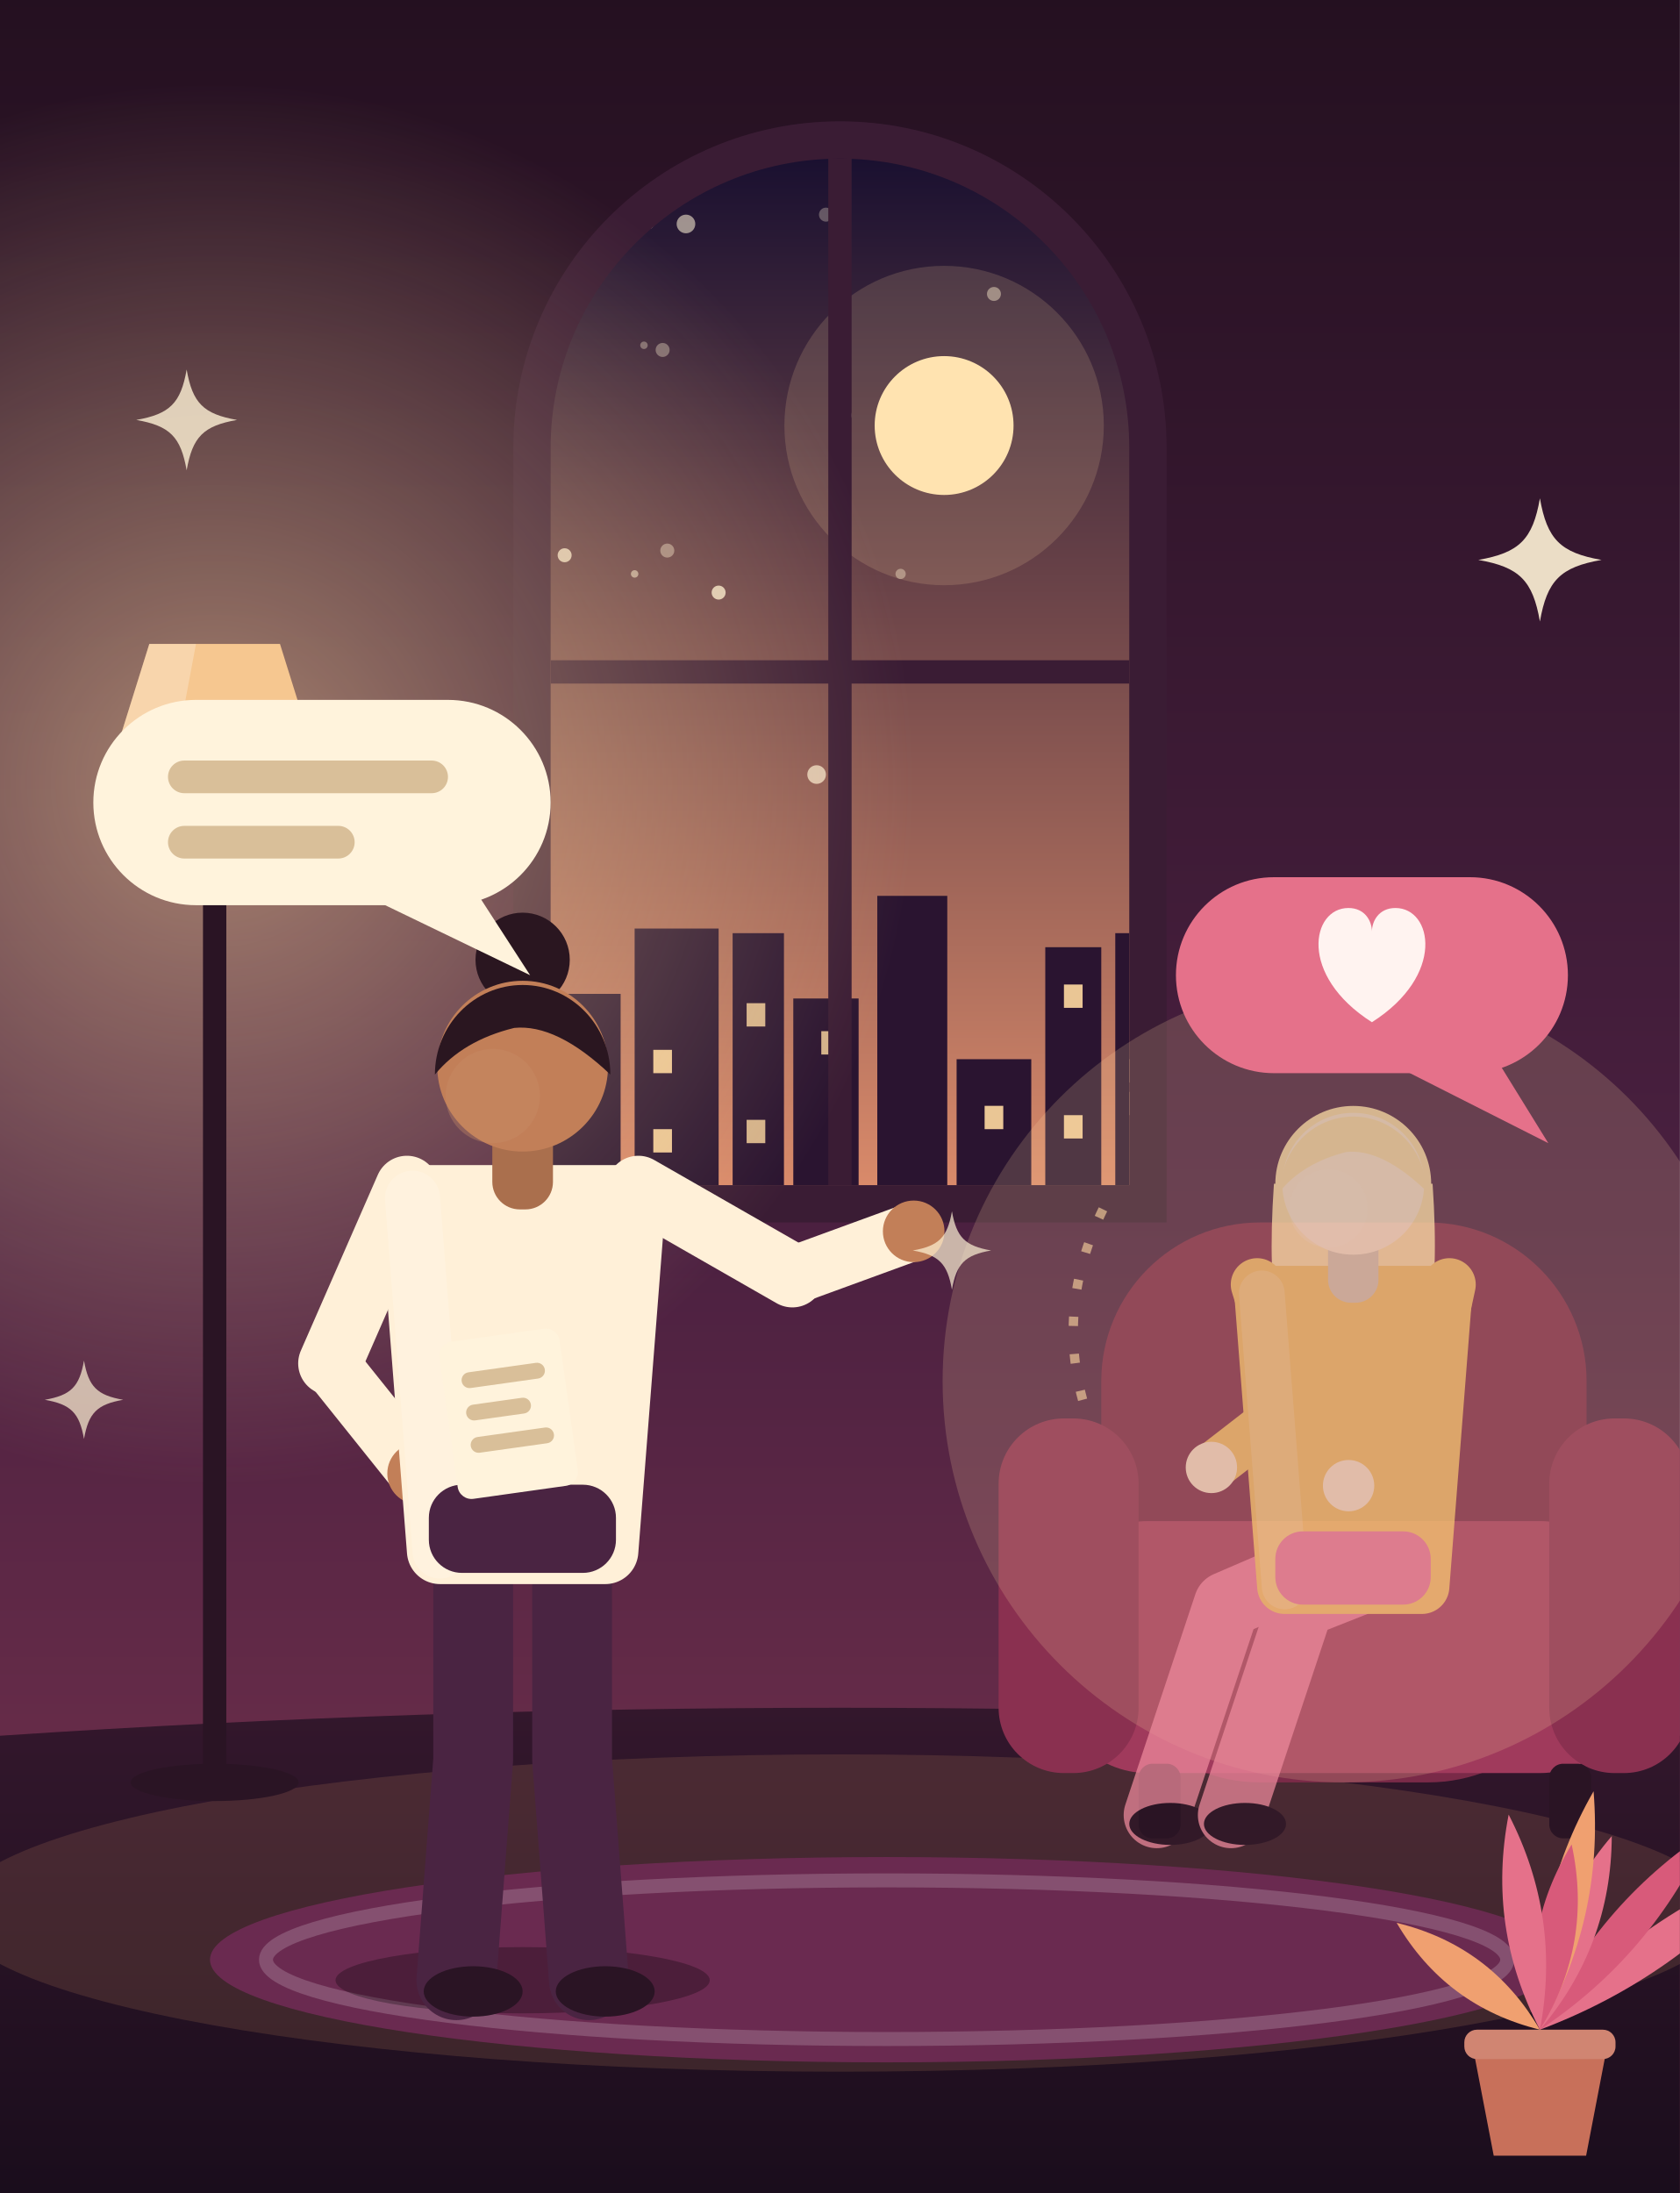
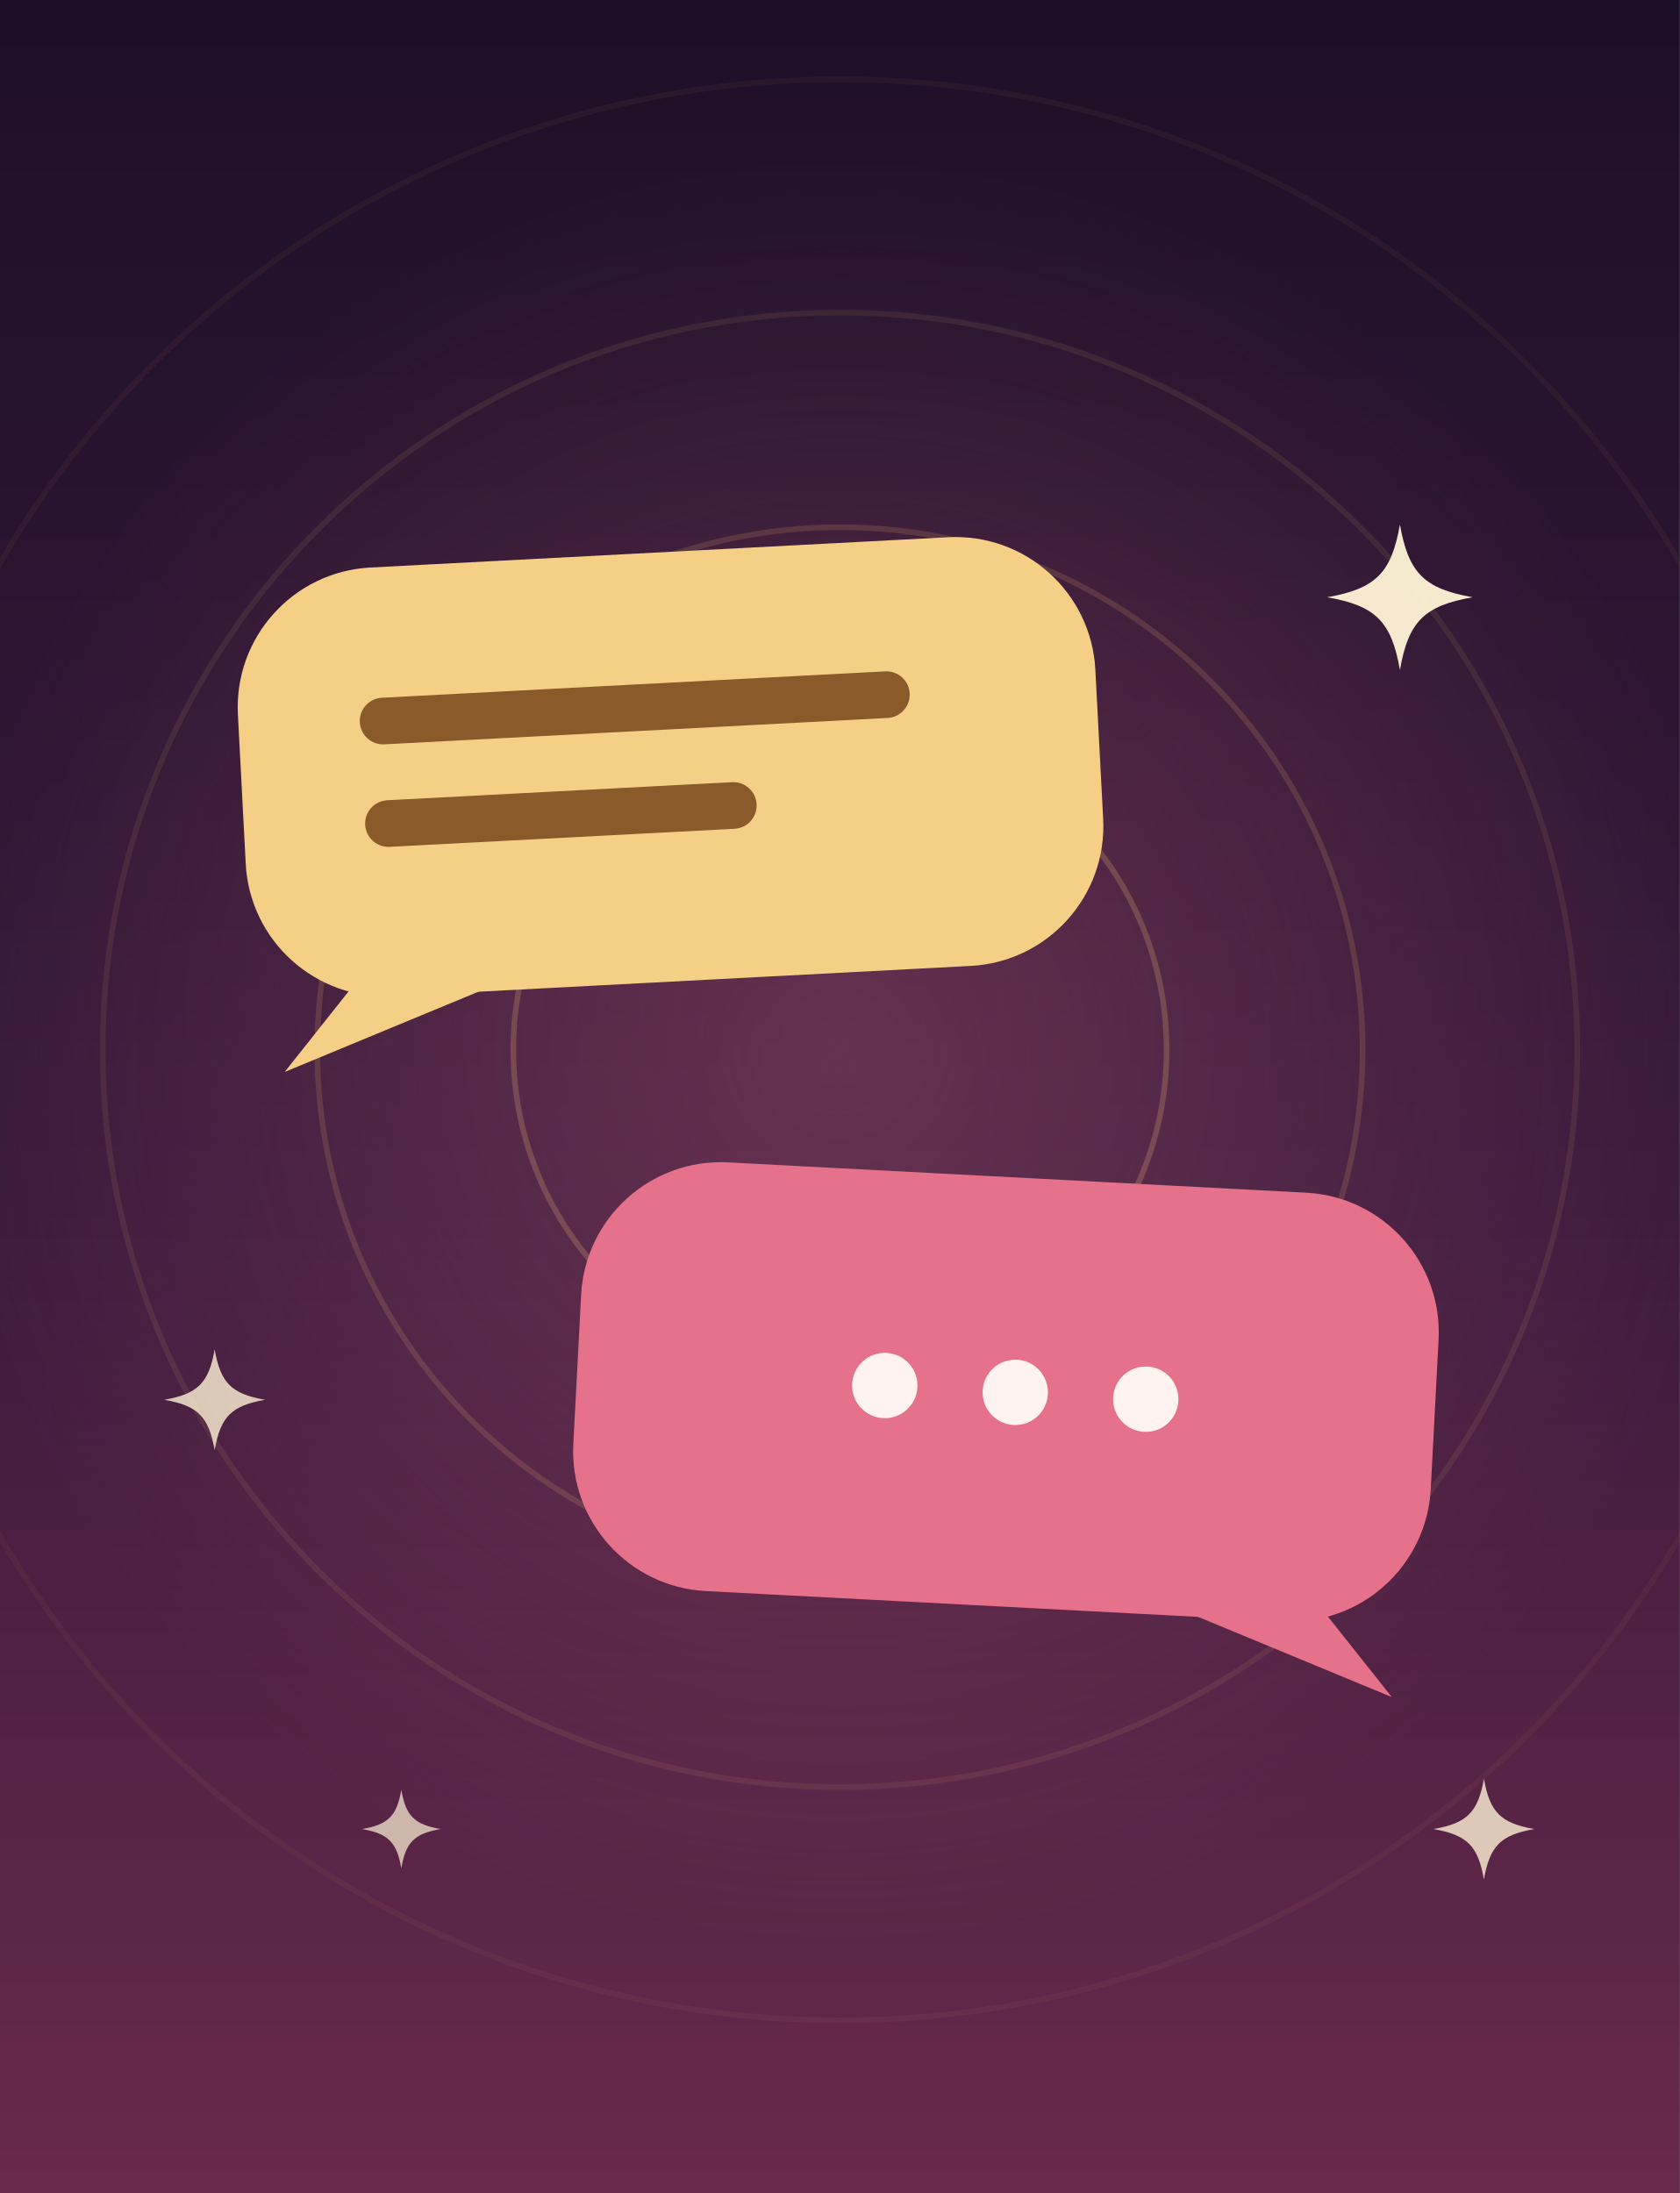
<svg xmlns="http://www.w3.org/2000/svg" viewBox="0 0 360 470" preserveAspectRatio="xMidYMid slice">
  <defs>
    <linearGradient id="pbg" x1="0" y1="0" x2="0" y2="1">
-       <stop offset="0" stop-color="#241020" />
-       <stop offset=".55" stop-color="#4a2040" />
-       <stop offset="1" stop-color="#7e3550" />
+       <stop offset="0" stop-color="#1c0f26" />
+       <stop offset=".55" stop-color="#3a1a3c" />
+       <stop offset="1" stop-color="#6a2a4c" />
    </linearGradient>
  </defs>
  <rect width="360" height="470" fill="url(#pbg)" />
-   <linearGradient id="pfl" x1="0" y1="0" x2="0" y2="1">
-     <stop offset="0" stop-color="#33172c" />
-     <stop offset="1" stop-color="#1a0d1c" />
-   </linearGradient>
-   <path d="M0 372 Q180 360 360 372 V470 H0Z" fill="url(#pfl)" />
-   <clipPath id="pc">
-     <path d="M118 254 V96.0 A62.0 62.0 0 0 1 242 96.0 V254Z" />
-   </clipPath>
-   <linearGradient id="ps" x1="0" y1="0" x2="0" y2="1">
-     <stop offset="0" stop-color="#1a1030" />
-     <stop offset="1" stop-color="#d98a6a" />
-   </linearGradient>
-   <path d="M110 262 V96.0 A70.0 70.0 0 0 1 250 96.0 V262Z" fill="#3a1c34" />
-   <g clip-path="url(#pc)">
-     <rect x="118" y="34" width="124" height="220" fill="url(#ps)" />
-     <circle cx="147" cy="48" r="2.0" fill="#fff3d6" opacity="0.56" />
-     <circle cx="129" cy="37" r="1.5" fill="#fff3d6" opacity="0.74" />
-     <circle cx="213" cy="63" r="1.5" fill="#fff3d6" opacity="0.45" />
-     <circle cx="139" cy="48" r="1.1" fill="#fff3d6" opacity="0.82" />
-     <circle cx="121" cy="119" r="1.5" fill="#fff3d6" opacity="0.74" />
-     <circle cx="142" cy="75" r="1.5" fill="#fff3d6" opacity="0.35" />
-     <circle cx="193" cy="123" r="1.1" fill="#fff3d6" opacity="0.40" />
-     <circle cx="177" cy="46" r="1.5" fill="#fff3d6" opacity="0.30" />
-     <circle cx="154" cy="127" r="1.5" fill="#fff3d6" opacity="0.77" />
-     <circle cx="181" cy="89" r="1.5" fill="#fff3d6" opacity="0.54" />
-     <circle cx="138" cy="74" r="0.8" fill="#fff3d6" opacity="0.34" />
-     <circle cx="175" cy="166" r="2.0" fill="#fff3d6" opacity="0.69" />
-     <circle cx="136" cy="123" r="0.8" fill="#fff3d6" opacity="0.53" />
-     <circle cx="143" cy="118" r="1.5" fill="#fff3d6" opacity="0.40" />
-     <circle cx="202.32" cy="91.2" r="34.224" fill="#ffd9a0" opacity=".16" />
-     <circle cx="202.32" cy="91.2" r="14.88" fill="#ffe3b0" />
-     <circle cx="209.76" cy="87.48" r="12.648" fill="#1a1030" opacity=".0" />
-     <rect x="118" y="213" width="15" height="41" fill="#2a1430" />
-     <rect x="122" y="241" width="4" height="5" fill="#ffd9a0" opacity="0" />
-     <rect x="122" y="230" width="4" height="5" fill="#ffd9a0" opacity="0.9" />
-     <rect x="121" y="233" width="4" height="5" fill="#ffd9a0" opacity="0.9" />
-     <rect x="136" y="199" width="18" height="55" fill="#2a1430" />
-     <rect x="140" y="242" width="4" height="5" fill="#ffd9a0" opacity="0.9" />
-     <rect x="142" y="211" width="4" height="5" fill="#ffd9a0" opacity="0" />
-     <rect x="140" y="225" width="4" height="5" fill="#ffd9a0" opacity="0.9" />
-     <rect x="157" y="200" width="11" height="54" fill="#2a1430" />
-     <rect x="160" y="240" width="4" height="5" fill="#ffd9a0" opacity="0.8" />
-     <rect x="160" y="215" width="4" height="5" fill="#ffd9a0" opacity="0.8" />
-     <rect x="159" y="235" width="4" height="5" fill="#ffd9a0" opacity="0" />
-     <rect x="170" y="214" width="14" height="40" fill="#2a1430" />
-     <rect x="174" y="237" width="4" height="5" fill="#ffd9a0" opacity="0" />
-     <rect x="176" y="221" width="4" height="5" fill="#ffd9a0" opacity="0.8" />
-     <rect x="176" y="223" width="4" height="5" fill="#ffd9a0" opacity="0" />
-     <rect x="188" y="192" width="15" height="62" fill="#2a1430" />
-     <rect x="191" y="225" width="4" height="5" fill="#ffd9a0" opacity="0" />
-     <rect x="194" y="207" width="4" height="5" fill="#ffd9a0" opacity="0" />
-     <rect x="192" y="239" width="4" height="5" fill="#ffd9a0" opacity="0" />
-     <rect x="205" y="227" width="16" height="27" fill="#2a1430" />
-     <rect x="209" y="238" width="4" height="5" fill="#ffd9a0" opacity="0" />
-     <rect x="211" y="237" width="4" height="5" fill="#ffd9a0" opacity="0.9" />
-     <rect x="212" y="241" width="4" height="5" fill="#ffd9a0" opacity="0" />
-     <rect x="224" y="203" width="12" height="51" fill="#2a1430" />
-     <rect x="228" y="211" width="4" height="5" fill="#ffd9a0" opacity="0.9" />
-     <rect x="228" y="239" width="4" height="5" fill="#ffd9a0" opacity="0.9" />
-     <rect x="228" y="244" width="4" height="5" fill="#ffd9a0" opacity="0" />
-     <rect x="239" y="200" width="11" height="54" fill="#2a1430" />
-     <rect x="243" y="215" width="4" height="5" fill="#ffd9a0" opacity="0.9" />
-     <rect x="242" y="234" width="4" height="5" fill="#ffd9a0" opacity="0.9" />
-     <rect x="242" y="227" width="4" height="5" fill="#ffd9a0" opacity="0.9" />
+   <radialGradient id="pg" cx="50%" cy="50%" r="50%">
+     <stop offset="0" stop-color="#e5718a" stop-opacity="0.28" />
+     <stop offset="1" stop-color="#e5718a" stop-opacity="0" />
+   </radialGradient>
+   <circle cx="180" cy="225" r="190" fill="url(#pg)" />
+   <circle cx="180" cy="225" r="70" fill="none" stroke="#f2c777" stroke-opacity="0.22" stroke-width="1.2" />
+   <circle cx="180" cy="225" r="112" fill="none" stroke="#f2c777" stroke-opacity="0.15" stroke-width="1.2" />
+   <circle cx="180" cy="225" r="158" fill="none" stroke="#f2c777" stroke-opacity="0.09" stroke-width="1.2" />
+   <circle cx="180" cy="225" r="208" fill="none" stroke="#f2c777" stroke-opacity="0.05" stroke-width="1.2" />
+   <g transform="rotate(-3 150 170)">
+     <rect x="52" y="118" width="184" height="92" rx="30" fill="#f6cf86" />
+     <path d="M73.0 208 L58.0 225 L106.0 208Z" fill="#f6cf86" />
+     <rect x="78" y="146" width="118" height="10" rx="5.0" fill="#8a5a2a" />
+     <rect x="78" y="168" width="84" height="10" rx="5.0" fill="#8a5a2a" />
  </g>
-   <path d="M180.0 34 V254" stroke="#3a1c34" stroke-width="5" />
-   <path d="M118 144.0 H242" stroke="#3a1c34" stroke-width="5" />
-   <ellipse cx="180" cy="410" rx="190" ry="34" fill="#f2a870" opacity=".14" />
-   <ellipse cx="190" cy="420" rx="145.0" ry="22.0" fill="#6a2a50" />
-   <ellipse cx="190" cy="420" rx="133.0" ry="17.0" fill="none" stroke="#fff" stroke-opacity=".18" stroke-width="3" />
-   <circle cx="46" cy="168" r="150" fill="url(#plg)" />
-   <defs>
-     <radialGradient id="plg" cx="50%" cy="50%" r="50%">
-       <stop offset="0" stop-color="#ffd9a0" stop-opacity=".55" />
-       <stop offset="1" stop-color="#ffd9a0" stop-opacity="0" />
-     </radialGradient>
-   </defs>
-   <rect x="43.5" y="168" width="5" height="214" fill="#2a1424" />
-   <ellipse cx="46" cy="382" rx="18" ry="4" fill="#2a1424" />
-   <path d="M22 170 L32 138 H60 L70 170Z" fill="#f6c790" />
-   <path d="M22 170 L32 138 H42 L36 170Z" fill="#fff" opacity=".25" />
-   <rect x="236" y="262" width="104" height="120" rx="34" fill="#7a2a48" />
-   <rect x="226" y="326" width="124" height="54" rx="20" fill="#a03a5c" />
-   <rect x="214" y="304" width="30" height="76" rx="14" fill="#8a3050" />
-   <rect x="332" y="304" width="30" height="76" rx="14" fill="#8a3050" />
-   <rect x="244" y="378" width="9" height="16" rx="3" fill="#2a1424" />
-   <rect x="332" y="378" width="9" height="16" rx="3" fill="#2a1424" />
-   <circle cx="288" cy="296" r="86" fill="#ffd9a0" opacity=".18" />
-   <g opacity=".72">
-     <g transform="translate(290 338) scale(1 1) translate(-290 -338)">
-       <g transform="rotate(0 290 338)">
-         <g transform="rotate(0 290 268.9)">
-           <path d="M273.0 253.7 Q270.3 293.2 282.4 294.7 L297.6 294.7 Q309.7 293.2 307.0 253.7 Z" fill="#ffe2a8" />
-           <circle cx="290" cy="253.72" r="16.7" fill="#ffe2a8" />
-         </g>
-         <path d="M281.2 336.0 L262.9 343.9 L247.9 389.0" stroke="#ee8a9c" stroke-width="14.2" fill="none" stroke-linecap="round" stroke-linejoin="round" />
-         <ellipse cx="250.8" cy="390.9" rx="8.8" ry="4.5" fill="#2a1424" />
-         <path d="M298.8 336.0 L278.8 343.9 L263.8 389.0" stroke="#ee8a9c" stroke-width="14.2" fill="none" stroke-linecap="round" stroke-linejoin="round" />
-         <ellipse cx="266.8" cy="390.9" rx="8.8" ry="4.5" fill="#2a1424" />
-         <path d="M269.4 275.3 L277.3 300.8" stroke="#f8c970" stroke-width="11.3" fill="none" stroke-linecap="round" stroke-linejoin="round" />
-         <path d="M277.3 300.8 L259.6 314.5" stroke="#f8c970" stroke-width="10.3" fill="none" stroke-linecap="round" stroke-linejoin="round" />
-         <circle cx="259.6" cy="314.5" r="5.5" fill="#ffe9c8" />
-         <path d="M270.4 277.2 L309.6 277.2 L304.7 340.0 L275.3 340.0Z" fill="#f8c970" stroke="#f8c970" stroke-width="11.8" stroke-linejoin="round" />
-         <path d="M270.4 277.2 L275.3 340.0" stroke="#fff" stroke-opacity=".16" stroke-width="9.8" stroke-linecap="round" />
-         <rect x="273.3" y="328.2" width="33.3" height="15.7" rx="5.9" fill="#ee8a9c" />
-         <path d="M310.6 275.3 L304.7 302.7" stroke="#f8c970" stroke-width="11.3" fill="none" stroke-linecap="round" stroke-linejoin="round" />
-         <path d="M304.7 302.7 L289.0 318.4" stroke="#f8c970" stroke-width="10.3" fill="none" stroke-linecap="round" stroke-linejoin="round" />
-         <circle cx="289.0" cy="318.4" r="5.5" fill="#ffe9c8" />
-         <rect x="284.6" y="261.6" width="10.8" height="17.6" rx="4.9" fill="#e0cdb0" />
-         <g transform="rotate(0 290 268.9)">
-           <circle cx="290" cy="253.7" r="15.2" fill="#ffe9c8" />
-           <circle cx="284.7" cy="259.0" r="8.4" fill="#ffebcd" opacity=".35" />
-           <path d="M274.4 255.2 A15.6 15.9 0 0 1 305.6 255.2 Q296.1 246.1 288.5 246.9 Q279.4 249.2 274.4 255.2Z" fill="#ffe2a8" />
-         </g>
-       </g>
-     </g>
+   <g transform="rotate(3 210 290)">
+     <rect x="124" y="252" width="184" height="92" rx="30" fill="#e5718a" />
+     <path d="M287.0 342 L302.0 359 L254.0 342Z" fill="#e5718a" />
+     <circle cx="190" cy="298" r="7" fill="#fff3f0" />
+     <circle cx="218" cy="298" r="7" fill="#fff3f0" />
+     <circle cx="246" cy="298" r="7" fill="#fff3f0" />
  </g>
-   <path d="M232 300 q-6 -22 6 -44" stroke="#ffd9a0" stroke-width="2" fill="none" stroke-dasharray="2 6" opacity=".6" />
-   <g transform="translate(112 330) scale(1 1) translate(-112 -330)">
-     <ellipse cx="112" cy="424.4" rx="40.1" ry="7.1" fill="#000" opacity=".28" />
-     <g transform="rotate(0 112 330)">
-       <g transform="rotate(0 112 246.8)">
-         <circle cx="112" cy="205.7" r="10.1" fill="#2a1620" />
-       </g>
-       <path d="M101.4 327.6 L101.4 377.2 L97.8 424.4" stroke="#4a2442" stroke-width="17.1" fill="none" stroke-linecap="round" stroke-linejoin="round" />
-       <ellipse cx="101.4" cy="426.8" rx="10.6" ry="5.4" fill="#2a1424" />
-       <path d="M122.6 327.6 L122.6 377.2 L126.2 424.4" stroke="#4a2442" stroke-width="17.1" fill="none" stroke-linecap="round" stroke-linejoin="round" />
-       <ellipse cx="129.7" cy="426.8" rx="10.6" ry="5.4" fill="#2a1424" />
-       <path d="M87.2 254.5 L70.7 292.2" stroke="#fff0d8" stroke-width="13.6" fill="none" stroke-linecap="round" stroke-linejoin="round" />
-       <path d="M70.7 292.2 L89.6 315.8" stroke="#fff0d8" stroke-width="12.4" fill="none" stroke-linecap="round" stroke-linejoin="round" />
-       <circle cx="89.6" cy="315.8" r="6.6" fill="#c27f58" />
-       <path d="M88.4 256.8 L135.6 256.8 L129.7 332.4 L94.3 332.4Z" fill="#fff0d8" stroke="#fff0d8" stroke-width="14.2" stroke-linejoin="round" />
-       <path d="M88.4 256.8 L94.3 332.4" stroke="#fff" stroke-opacity=".16" stroke-width="11.8" stroke-linecap="round" />
-       <rect x="91.9" y="318.2" width="40.1" height="18.9" rx="7.1" fill="#4a2442" />
-       <path d="M136.8 254.5 L169.8 273.4" stroke="#fff0d8" stroke-width="13.6" fill="none" stroke-linecap="round" stroke-linejoin="round" />
-       <path d="M169.8 273.4 L195.8 263.9" stroke="#fff0d8" stroke-width="12.4" fill="none" stroke-linecap="round" stroke-linejoin="round" />
-       <circle cx="195.8" cy="263.9" r="6.6" fill="#c27f58" />
-       <rect x="105.5" y="238.0" width="13.0" height="21.2" rx="5.9" fill="#aa6f4d" />
-       <g transform="rotate(0 112 246.8)">
-         <circle cx="112" cy="228.5" r="18.3" fill="#c27f58" />
-         <circle cx="105.6" cy="234.9" r="10.1" fill="#c88b68" opacity=".35" />
-         <path d="M93.2 230.3 A18.8 19.2 0 0 1 130.8 230.3 Q119.3 219.4 110.2 220.3 Q99.2 223.0 93.2 230.3Z" fill="#2a1620" />
-       </g>
-     </g>
-   </g>
-   <rect x="96" y="286" width="26" height="34" rx="3" fill="#fff3dc" transform="rotate(-8 109 303)" />
-   <g transform="rotate(-8 109 303)">
-     <rect x="100" y="293" width="18" height="3.4" rx="1.7" fill="#d9bf99" />
-     <rect x="100" y="300" width="14" height="3.4" rx="1.7" fill="#d9bf99" />
-     <rect x="100" y="307" width="18" height="3.4" rx="1.7" fill="#d9bf99" />
-   </g>
-   <rect x="20" y="150" width="98" height="44" rx="22.0" fill="#fff3dc" />
-   <path d="M102.6 192 L113.6 209 L78.4 192Z" fill="#fff3dc" />
-   <rect x="36" y="163" width="60" height="7" rx="3.5" fill="#d9bf99" />
-   <rect x="36" y="177" width="40" height="7" rx="3.5" fill="#d9bf99" />
-   <rect x="252" y="188" width="84" height="42" rx="21.0" fill="#e5718a" />
-   <path d="M321.3 228 L331.8 245 L298.2 228Z" fill="#e5718a" />
-   <path d="M0 14 C-22 0 -18 -20 -7 -20 C-2 -20 0 -16 0 -13 C0 -16 2 -20 7 -20 C18 -20 22 0 0 14 Z" transform="translate(294 209) rotate(0) scale(0.72)" fill="#fff3f0" opacity="1" />
-   <path d="M0-12C1.4-4 4-1.4 12 0 4 1.4 1.4 4 0 12-1.4 4-4 1.4-12 0-4-1.4-1.4-4 0-12Z" transform="translate(330 120) scale(1.1)" fill="#fff3d6" opacity="0.9" />
-   <path d="M0-12C1.4-4 4-1.4 12 0 4 1.4 1.4 4 0 12-1.4 4-4 1.4-12 0-4-1.4-1.4-4 0-12Z" transform="translate(40 90) scale(0.9)" fill="#fff3d6" opacity="0.8" />
-   <path d="M0-12C1.4-4 4-1.4 12 0 4 1.4 1.4 4 0 12-1.4 4-4 1.4-12 0-4-1.4-1.4-4 0-12Z" transform="translate(204 268) scale(0.7)" fill="#fff3d6" opacity="0.7" />
-   <path d="M0-12C1.4-4 4-1.4 12 0 4 1.4 1.4 4 0 12-1.4 4-4 1.4-12 0-4-1.4-1.4-4 0-12Z" transform="translate(18 300) scale(0.7)" fill="#fff3d6" opacity="0.7" />
-   <path d="M315.6 438.6 H344.4 L339.9 462 H320.1Z" fill="#c8705a" />
-   <rect x="313.8" y="435.0" width="32.4" height="6.3" rx="2.7" fill="#d08572" />
-   <path d="M330 435.0 Q359.8 423.8 380.3 399.4 Q350.5 410.6 330 435.0Z" fill="#e5718a" />
-   <path d="M330 435.0 Q319.5 417.0 299.3 412.1 Q309.8 430.0 330 435.0Z" fill="#f0a070" />
-   <path d="M330 435.0 Q354.2 418.9 366.1 392.4 Q341.9 408.4 330 435.0Z" fill="#d85a7a" />
-   <path d="M330 435.0 Q345.3 417.0 345.4 393.5 Q330.1 411.4 330 435.0Z" fill="#e5718a" />
-   <path d="M330 435.0 Q343.7 411.2 341.5 383.9 Q327.9 407.7 330 435.0Z" fill="#f0a070" />
-   <path d="M330 435.0 Q341.4 416.5 336.8 395.3 Q325.4 413.8 330 435.0Z" fill="#d85a7a" />
-   <path d="M330 435.0 Q334.6 410.8 323.3 388.9 Q318.6 413.1 330 435.0Z" fill="#e5718a" />
+   <path d="M0-12C1.4-4 4-1.4 12 0 4 1.4 1.4 4 0 12-1.4 4-4 1.4-12 0-4-1.4-1.4-4 0-12Z" transform="translate(300 128) scale(1.3)" fill="#fff3d6" opacity="0.95" />
+   <path d="M0-12C1.4-4 4-1.4 12 0 4 1.4 1.4 4 0 12-1.4 4-4 1.4-12 0-4-1.4-1.4-4 0-12Z" transform="translate(46 300) scale(0.9)" fill="#fff3d6" opacity="0.8" />
+   <path d="M0-12C1.4-4 4-1.4 12 0 4 1.4 1.4 4 0 12-1.4 4-4 1.4-12 0-4-1.4-1.4-4 0-12Z" transform="translate(86 392) scale(0.7)" fill="#fff3d6" opacity="0.7" />
+   <path d="M0-12C1.4-4 4-1.4 12 0 4 1.4 1.4 4 0 12-1.4 4-4 1.4-12 0-4-1.4-1.4-4 0-12Z" transform="translate(318 392) scale(0.9)" fill="#fff3d6" opacity="0.8" />
</svg>
